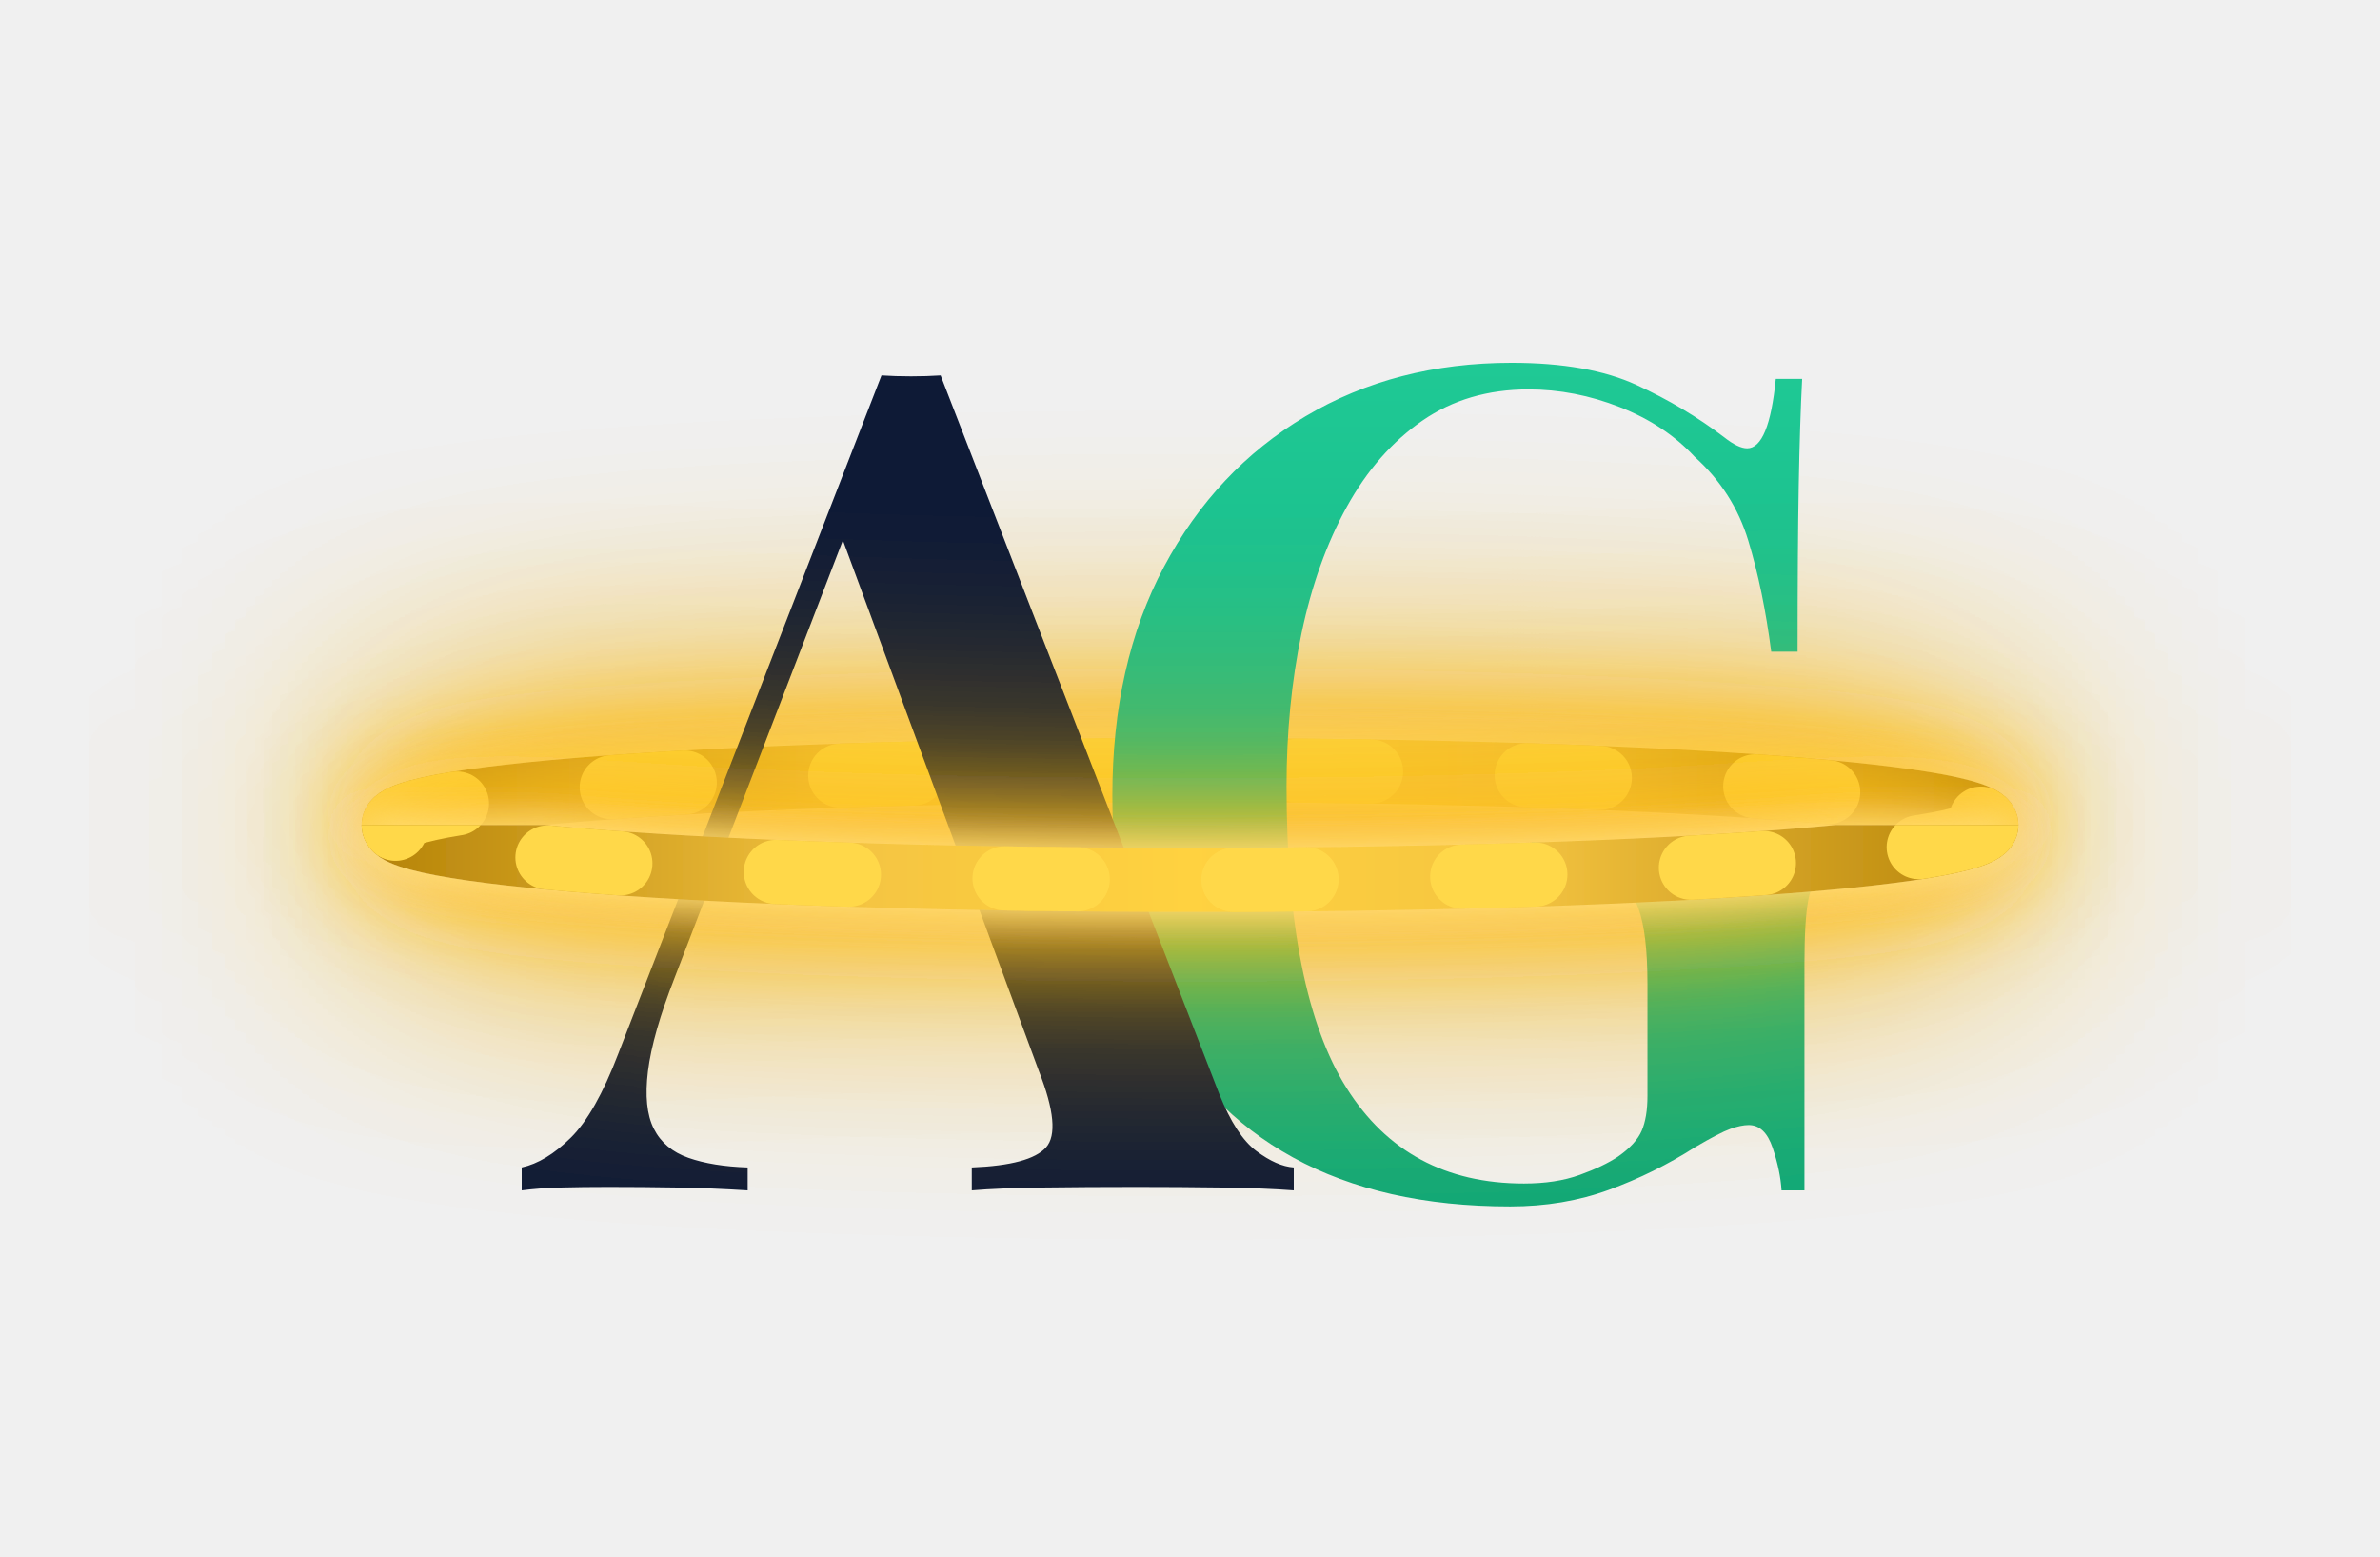
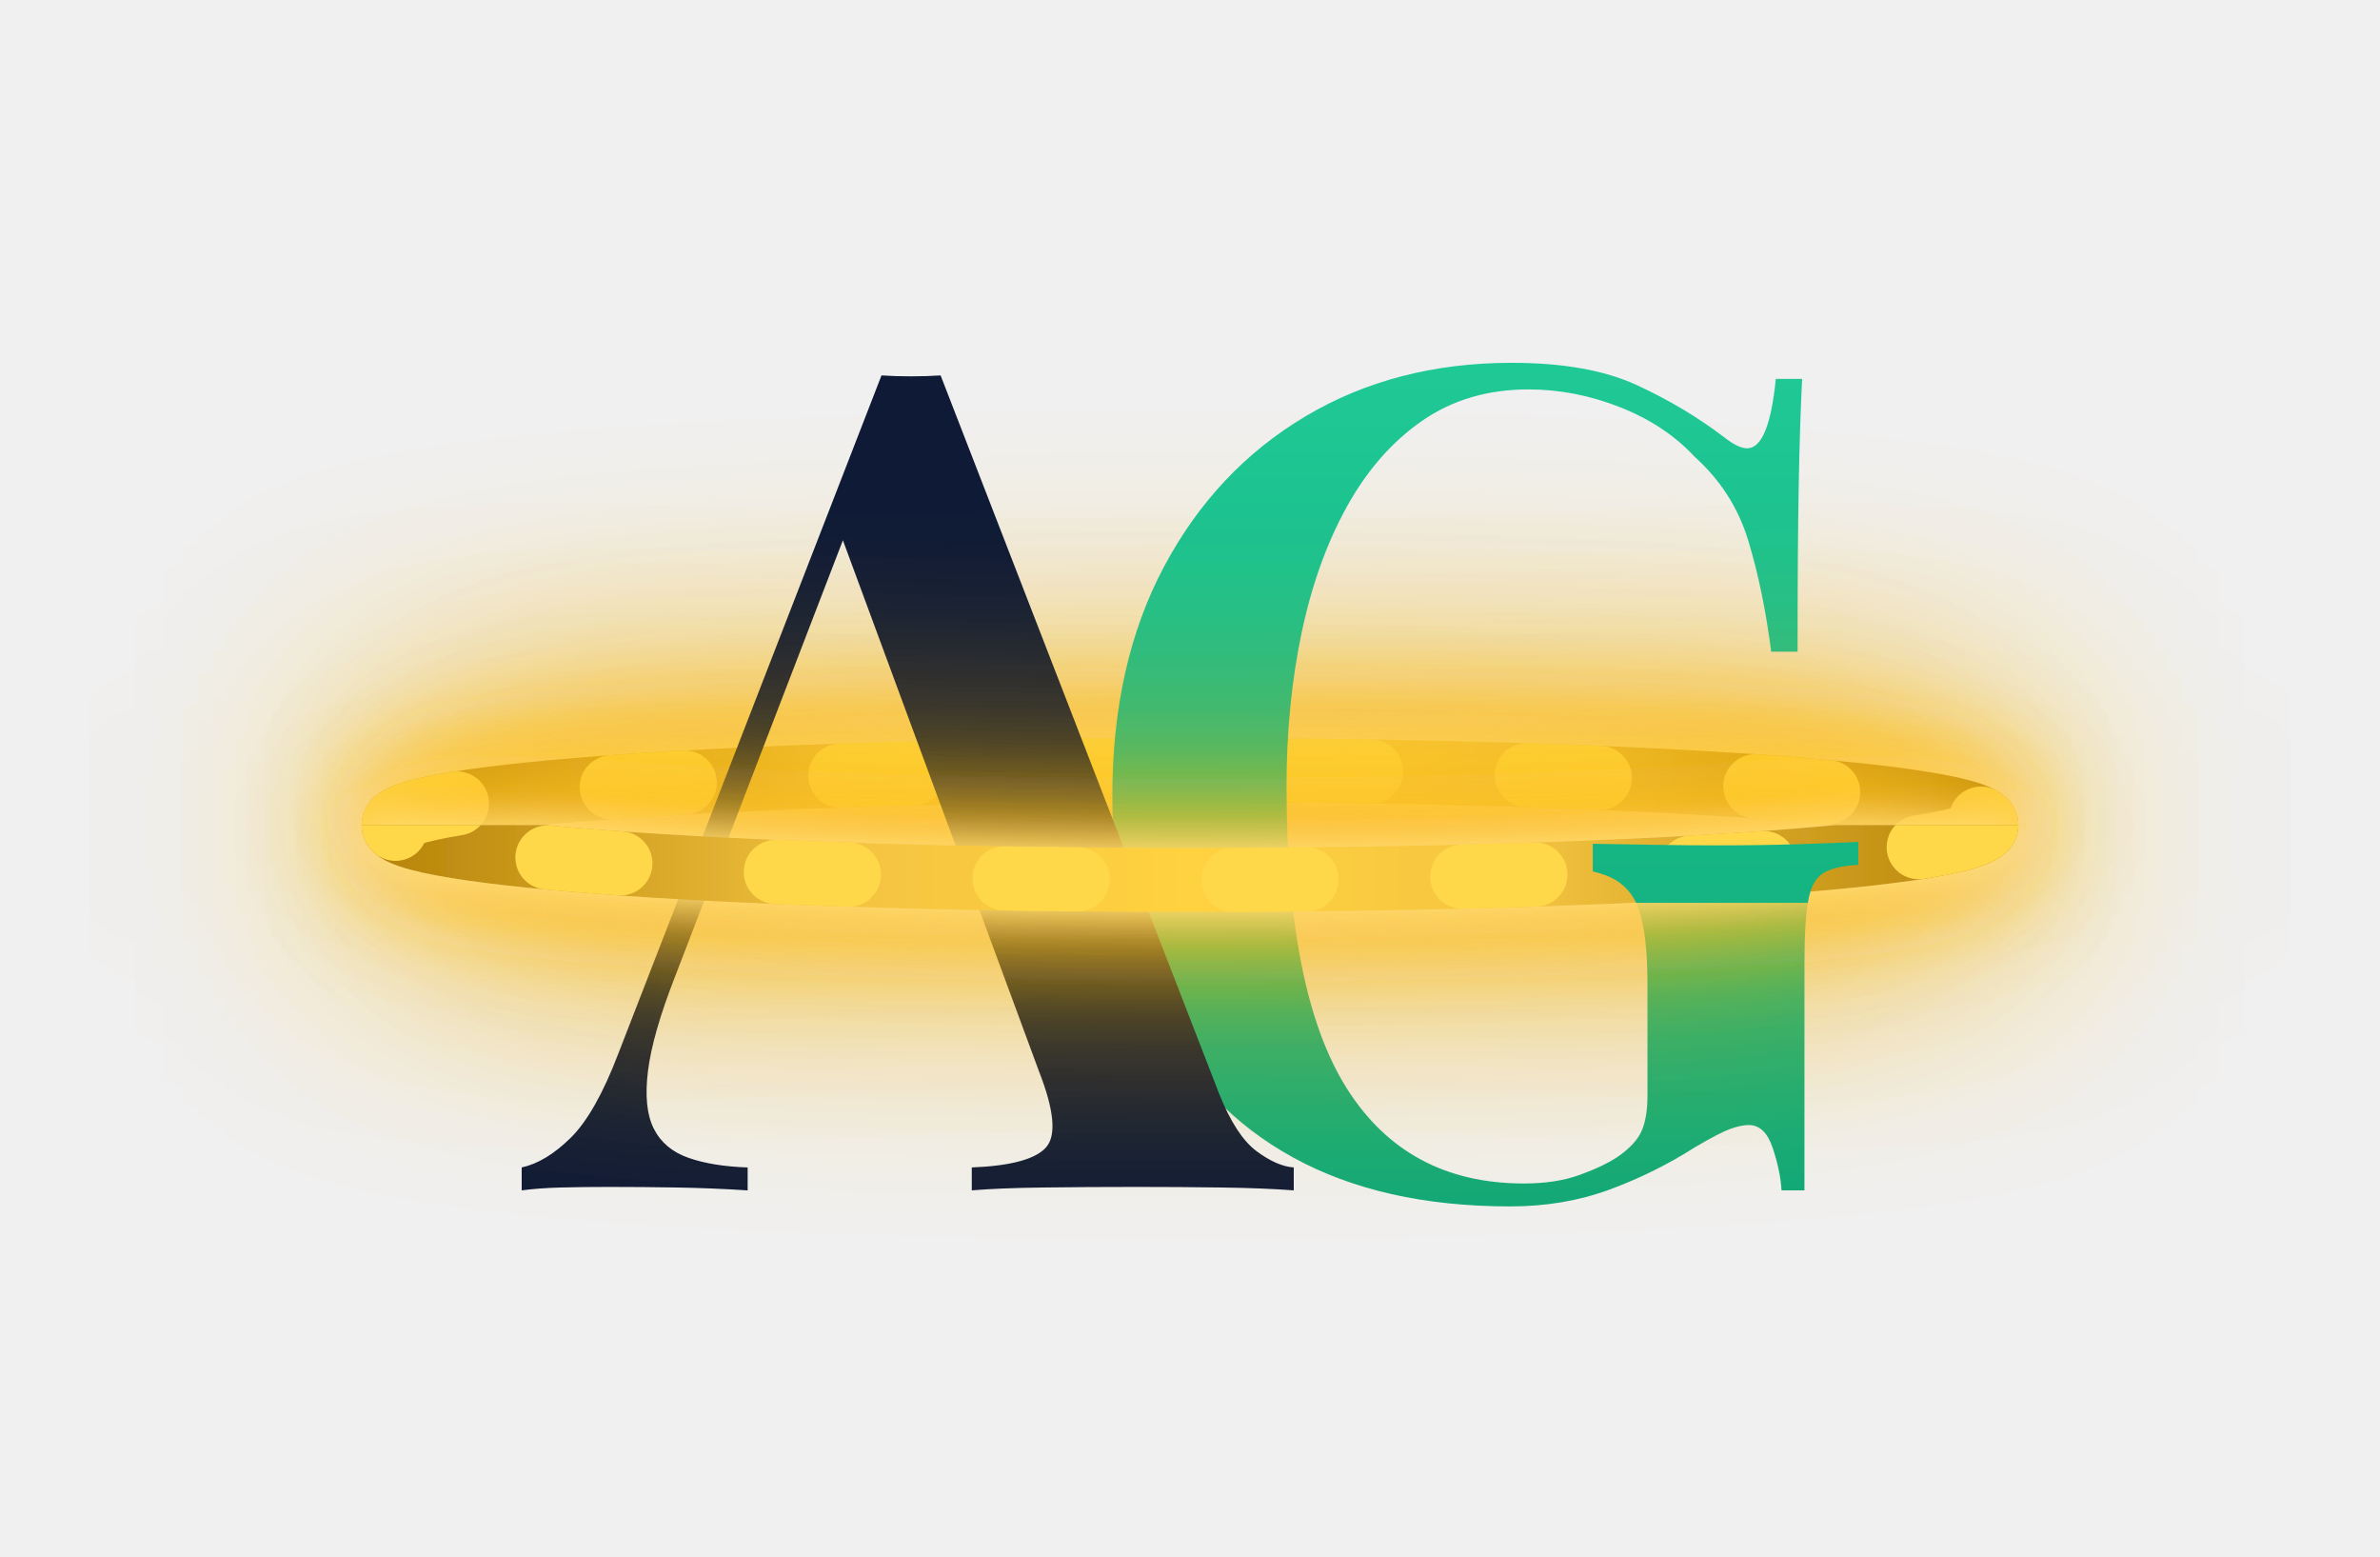
<svg xmlns="http://www.w3.org/2000/svg" viewBox="-50 -20 520 340" width="520" height="340" role="img" aria-labelledby="t">
  <defs>
    <linearGradient id="gen-green" x1="0" y1="0" x2="0" y2="1">
      <stop offset="0" stop-color="#1FC995" />
      <stop offset="1" stop-color="#0FA877" />
    </linearGradient>
    <linearGradient id="gold" x1="0" y1="0" x2="1" y2="0">
      <stop offset="0" stop-color="#B8860B" />
      <stop offset="0.3" stop-color="#F5C542" />
      <stop offset="0.5" stop-color="#FFD23F" />
      <stop offset="0.7" stop-color="#F5C542" />
      <stop offset="1" stop-color="#B8860B" />
    </linearGradient>
    <filter id="glow" filterUnits="userSpaceOnUse" x="-60" y="-60" width="540" height="420">
      <feGaussianBlur in="SourceAlpha" stdDeviation="4" result="a1" />
      <feFlood flood-color="#FFE27A" />
      <feComposite in2="a1" operator="in" result="core" />
      <feGaussianBlur in="SourceAlpha" stdDeviation="12" result="a2" />
      <feComponentTransfer in="a2" result="a2b">
        <feFuncA type="linear" slope="1.8" />
      </feComponentTransfer>
      <feFlood flood-color="#FFC21A" />
      <feComposite in2="a2b" operator="in" result="bloom" />
      <feGaussianBlur in="SourceAlpha" stdDeviation="30" result="a3" />
      <feComponentTransfer in="a3" result="a3b">
        <feFuncA type="linear" slope="2.2" />
      </feComponentTransfer>
      <feFlood flood-color="#F5B000" />
      <feComposite in2="a3b" operator="in" result="spill" />
      <feMerge>
        <feMergeNode in="spill" />
        <feMergeNode in="bloom" />
        <feMergeNode in="core" />
        <feMergeNode in="SourceGraphic" />
      </feMerge>
    </filter>
    <filter id="soft" x="-50%" y="-50%" width="200%" height="200%">
      <feGaussianBlur stdDeviation="1.2" />
    </filter>
    <clipPath id="back-half">
      <rect x="-60" y="-60" width="540" height="220.2" />
    </clipPath>
    <clipPath id="front-half">
      <rect x="-60" y="160.2" width="540" height="199.8" />
    </clipPath>
    <mask id="midline-lighten" maskUnits="userSpaceOnUse" x="-60" y="-60" width="540" height="420">
      <rect x="-60" y="-60" width="540" height="420" fill="#fff" />
      <g fill="#000" fill-opacity="0.0" filter="url(#soft)">
        <rect x="103.6" y="160.4" width="59.9" height="20.0" rx="2" />
        <rect x="299.0" y="160.4" width="57.0" height="20.0" rx="2" />
      </g>
    </mask>
+     <clipPath id="g-bar">
+       <rect x="298.0" y="163.7" width="59.0" height="13.5" />
+     </clipPath>
    <ellipse id="ring" cx="210.0" cy="160.2" rx="174.0" ry="12" pathLength="100" />
  </defs>
  <style>
    .aura { fill: #0E1A36; }
    @media (prefers-color-scheme: dark) { .aura { fill: #F4F6FA; } }
    .base  { fill: none; stroke: url(#gold); stroke-width: 14; }
    .glint { fill: none; stroke: #FFD84A; stroke-width: 14; stroke-linecap: round;
             stroke-dasharray: 16 34; animation: spin 3s linear infinite; }
    @keyframes spin { to { stroke-dashoffset: -100; } }
    @media (prefers-reduced-motion: reduce) { .glint { animation: none; } }
  </style>
  <g>
    <g filter="url(#glow)">
      <g clip-path="url(#back-half)">
        <use href="#ring" class="base" />
        <use href="#ring" class="glint" />
      </g>
    </g>
    <path fill="url(#gen-green)" d="M280.26 59.246Q297.033 59.246 307.548 64.078Q318.063 68.91 326.725 75.519Q329.779 77.922 331.732 77.922Q336.489 77.922 337.991 62.751H343.749Q343.248 72.314 342.998 86.034Q342.747 99.753 342.747 122.335H336.989Q335.237 108.816 331.982 98.101Q328.728 87.385 320.266 79.775Q313.807 72.815 303.943 68.935Q294.079 65.054 283.965 65.054Q270.646 65.054 260.757 71.889Q250.869 78.724 244.259 90.69Q237.65 102.657 234.371 118.304Q231.091 133.951 231.091 151.726Q231.091 196.789 244.209 217.644Q257.328 238.498 282.963 238.498Q289.973 238.498 295.155 236.62Q300.337 234.743 303.492 232.64Q307.447 229.886 308.699 226.957Q309.951 224.028 309.951 219.371V194.937Q309.951 183.871 307.998 178.464Q306.045 173.056 300.613 171.103Q295.18 169.15 284.665 168.9V163.893Q289.672 164.143 296.582 164.269Q303.492 164.394 311.078 164.519Q318.663 164.644 324.972 164.644Q334.736 164.644 342.772 164.394Q350.809 164.143 356.016 163.893V168.9Q351.009 169.15 348.456 170.653Q345.902 172.155 345.076 176.661Q344.25 181.167 344.25 190.43V240.0H339.243Q338.992 235.744 337.315 230.737Q335.638 225.73 332.083 225.73Q330.38 225.73 328.027 226.581Q325.673 227.432 320.316 230.587Q311.453 236.245 301.539 239.875Q291.625 243.505 279.959 243.505Q251.97 243.505 232.517 232.815Q213.065 222.125 203.051 201.997Q193.037 181.868 193.037 153.779Q193.037 124.988 204.303 103.809Q215.568 82.629 235.221 70.938Q254.874 59.246 280.26 59.246Z" />
    <path class="aura" d="M155.513 62.0 216.398 218.97Q220.054 228.083 224.51 231.413Q228.966 234.743 232.671 234.993V240.0Q226.062 239.499 216.899 239.374Q207.736 239.249 198.373 239.249Q187.407 239.249 177.794 239.374Q168.18 239.499 162.322 240.0V234.993Q175.09 234.492 178.544 230.612Q181.999 226.731 176.992 213.963L133.031 94.947L137.437 89.489L97.481 193.334Q92.574 205.852 91.573 213.938Q90.571 222.025 92.849 226.531Q95.128 231.037 100.41 232.89Q105.693 234.743 113.353 234.993V240.0Q105.442 239.499 97.907 239.374Q90.371 239.249 82.96 239.249Q77.303 239.249 72.521 239.374Q67.739 239.499 63.984 240.0V234.993Q69.291 233.841 74.699 228.509Q80.106 223.176 85.063 210.208L142.594 62.0Q145.599 62.2 149.054 62.2Q152.509 62.2 155.513 62.0ZM177.343 167.899V172.906H102.738L105.242 167.899Z" />
    <g mask="url(#midline-lighten)">
      <g filter="url(#glow)">
        <g clip-path="url(#front-half)">
          <use href="#ring" class="base" />
          <use href="#ring" class="glint" />
        </g>
      </g>
    </g>
+     <path fill="url(#gen-green)" clip-path="url(#g-bar)" d="M280.26 59.246Q297.033 59.246 307.548 64.078Q318.063 68.91 326.725 75.519Q329.779 77.922 331.732 77.922Q336.489 77.922 337.991 62.751H343.749Q343.248 72.314 342.998 86.034Q342.747 99.753 342.747 122.335H336.989Q335.237 108.816 331.982 98.101Q328.728 87.385 320.266 79.775Q313.807 72.815 303.943 68.935Q294.079 65.054 283.965 65.054Q270.646 65.054 260.757 71.889Q250.869 78.724 244.259 90.69Q237.65 102.657 234.371 118.304Q231.091 133.951 231.091 151.726Q231.091 196.789 244.209 217.644Q257.328 238.498 282.963 238.498Q289.973 238.498 295.155 236.62Q300.337 234.743 303.492 232.64Q307.447 229.886 308.699 226.957Q309.951 224.028 309.951 219.371V194.937Q309.951 183.871 307.998 178.464Q306.045 173.056 300.613 171.103Q295.18 169.15 284.665 168.9V163.893Q289.672 164.143 296.582 164.269Q303.492 164.394 311.078 164.519Q318.663 164.644 324.972 164.644Q334.736 164.644 342.772 164.394Q350.809 164.143 356.016 163.893V168.9Q351.009 169.15 348.456 170.653Q345.902 172.155 345.076 176.661Q344.25 181.167 344.25 190.43V240.0H339.243Q338.992 235.744 337.315 230.737Q335.638 225.73 332.083 225.73Q330.38 225.73 328.027 226.581Q325.673 227.432 320.316 230.587Q311.453 236.245 301.539 239.875Q291.625 243.505 279.959 243.505Q251.97 243.505 232.517 232.815Q213.065 222.125 203.051 201.997Q193.037 181.868 193.037 153.779Q193.037 124.988 204.303 103.809Q215.568 82.629 235.221 70.938Q254.874 59.246 280.26 59.246Z" />
  </g>
</svg>
